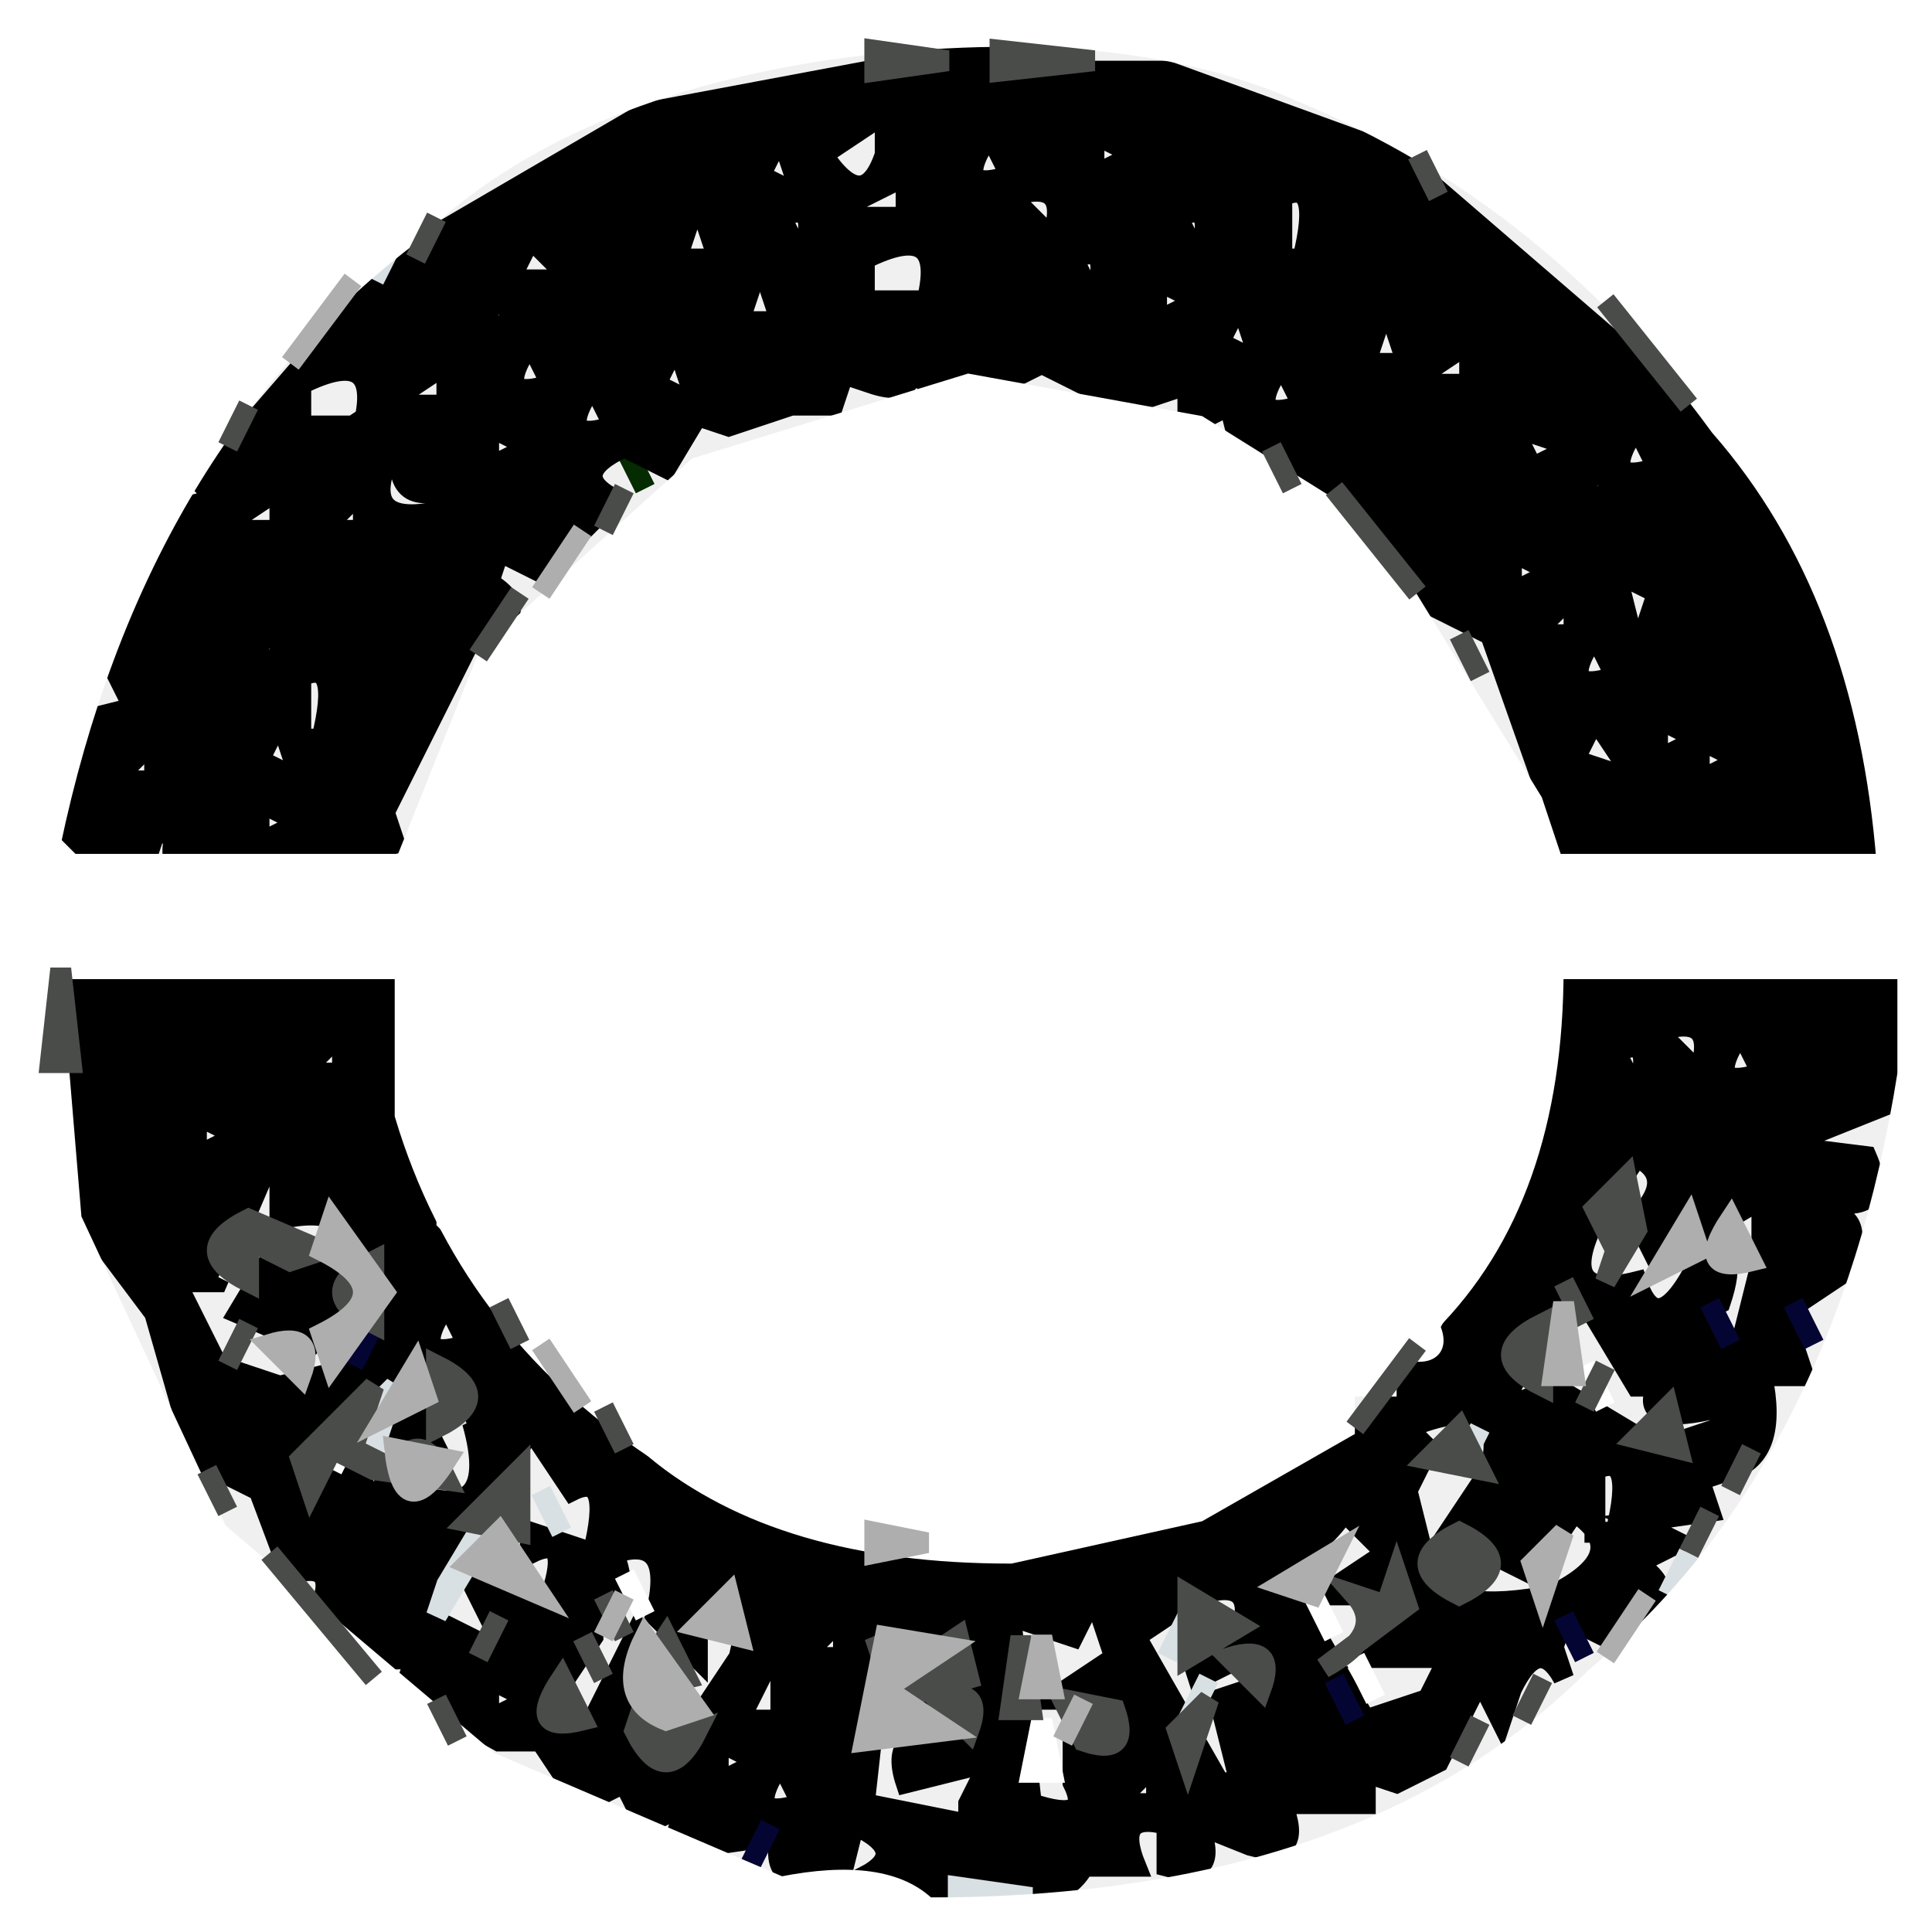
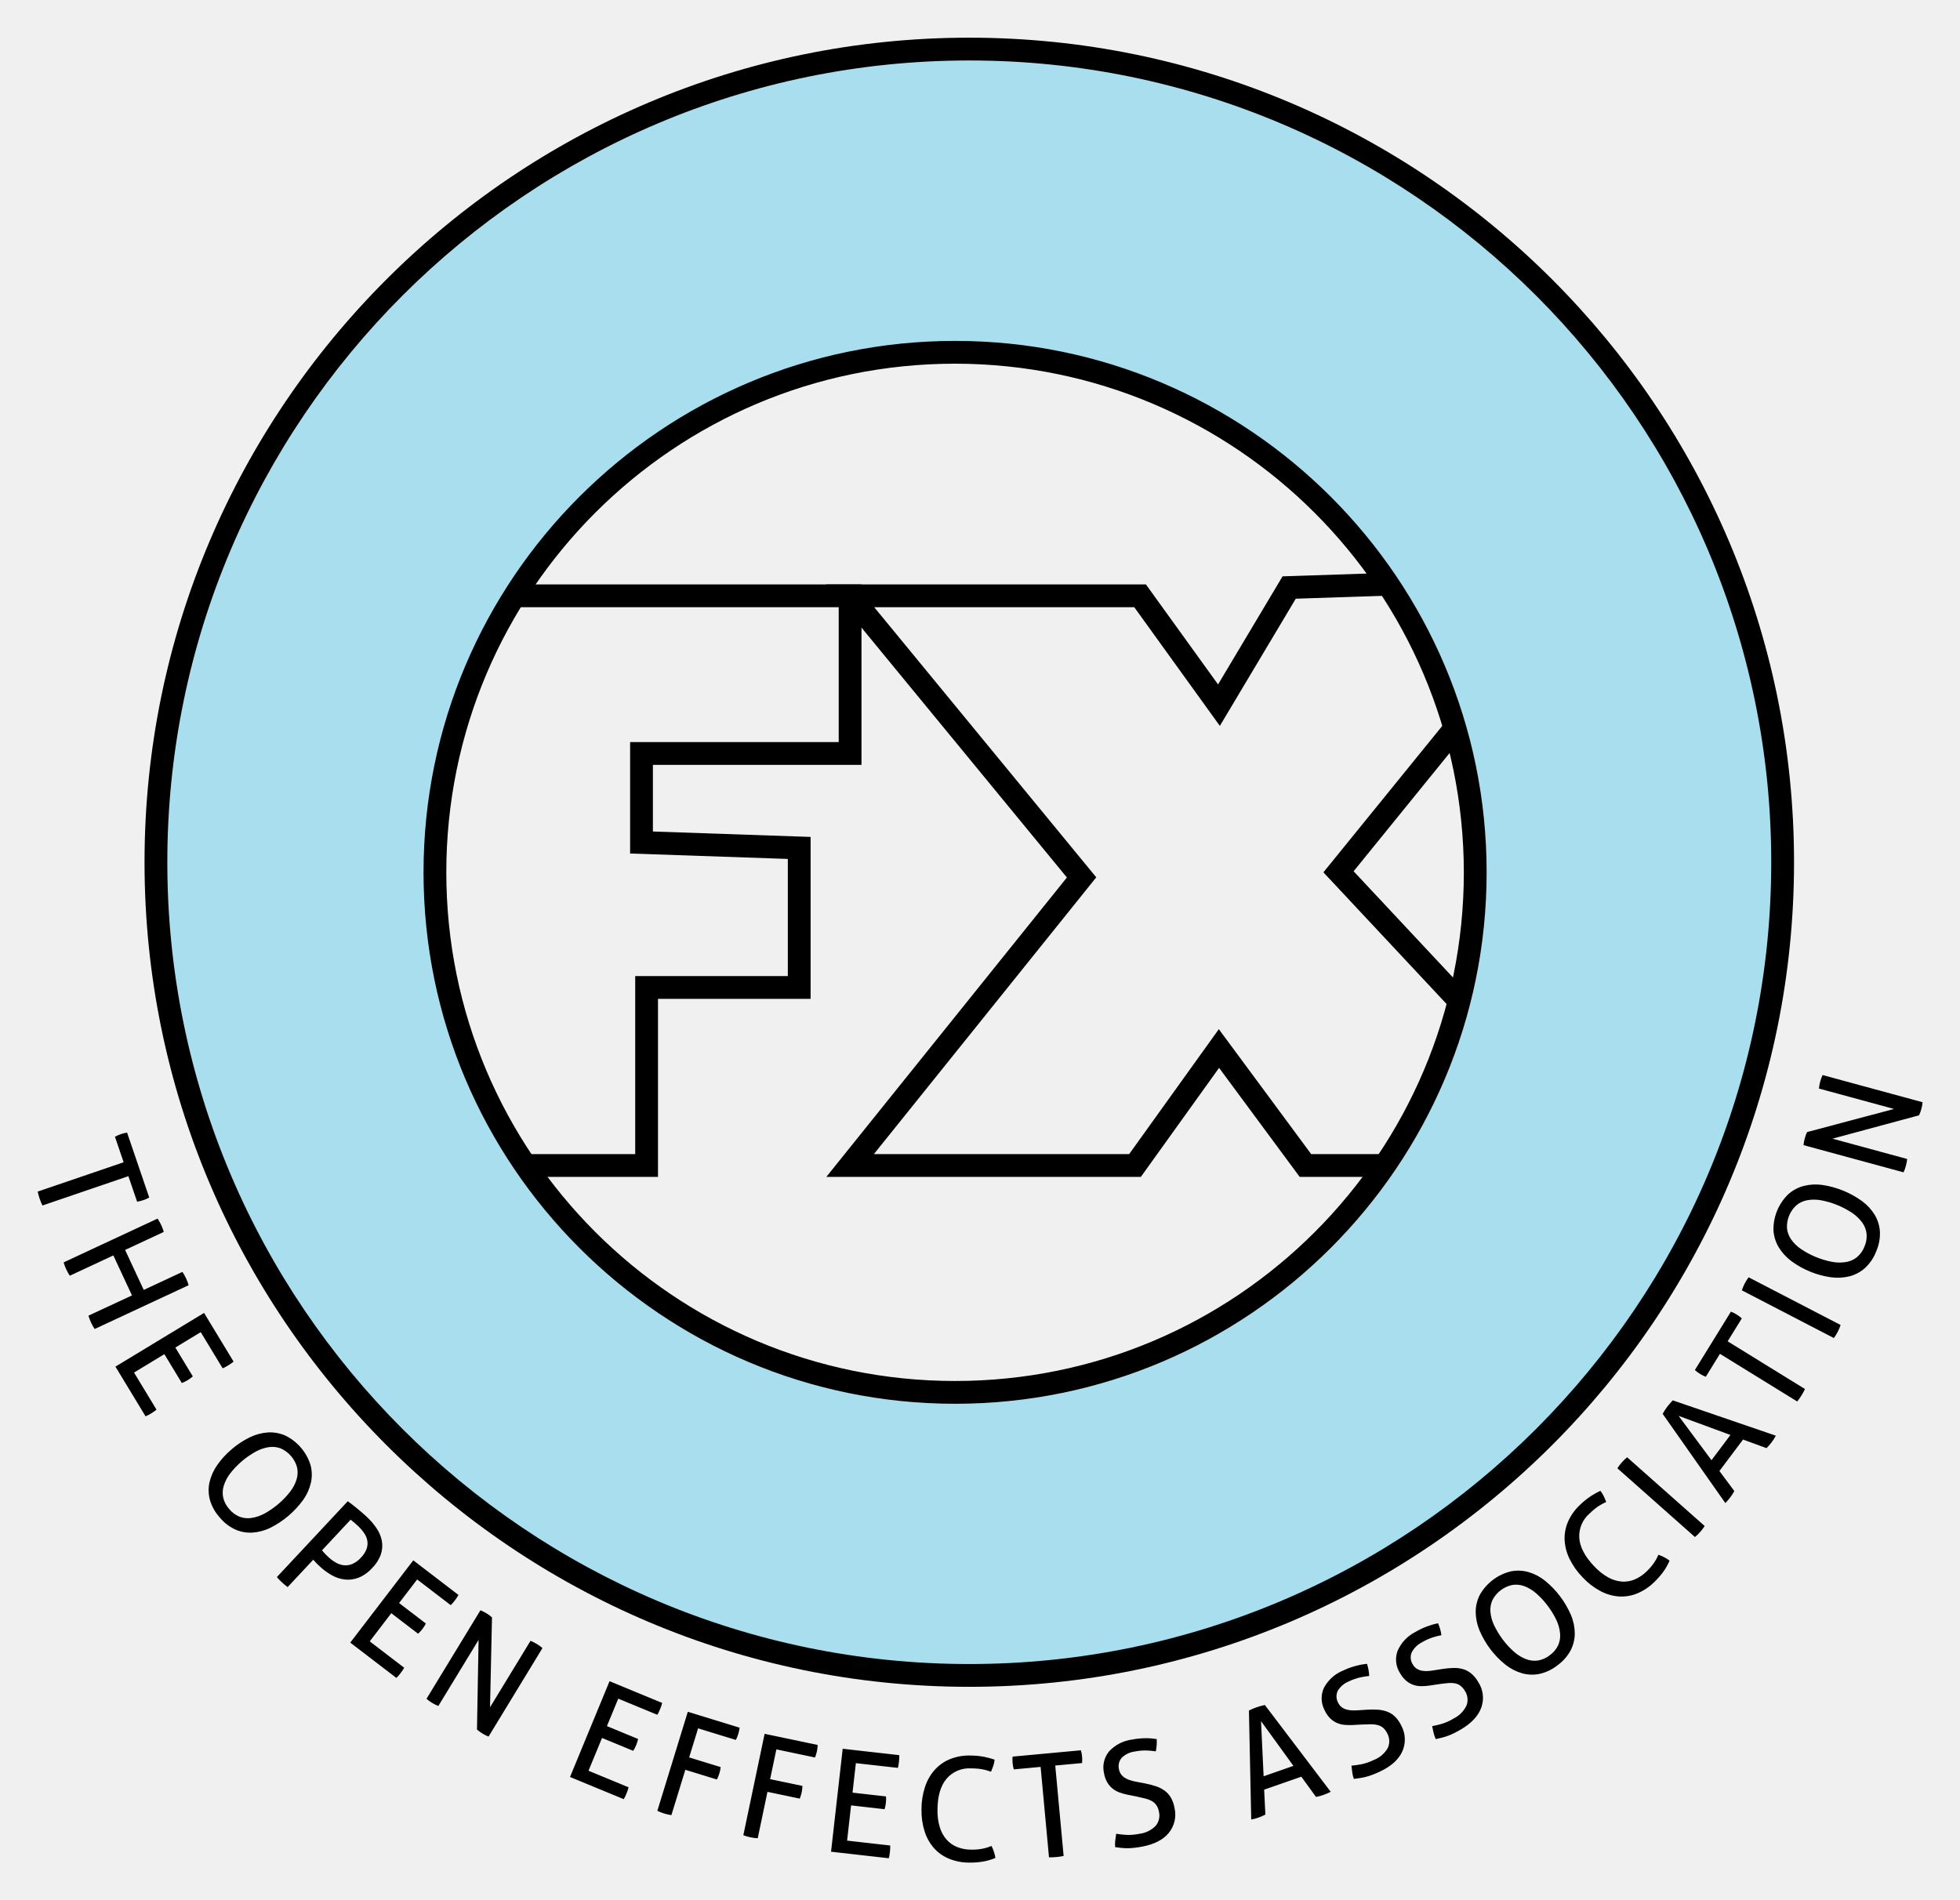
- <svg xmlns="http://www.w3.org/2000/svg" role="img" viewBox="3.59 2.59 92.56 92.56">
-   <path fill="#052B00" stroke="#052B00" d="M33.5 24l1 2-1-2z" />
-   <path stroke="#000" d="M50.5 5l1 1h8l11 4L85 22.5q6.9 8.1 9 21l-3 .5-.5-2-.5 2-5.5-1-1.5.5-.5-1.5-.5 2q-5.2 2.1-4-2.5L75 33l-3-1.5-4.5-5.5-4.5-2-.5-2-2 1v-2l-3 1-4-2-2 1h-2q-2.6.8-1.5-2.5h-1q1.1 3.3-1.5 2.5l-1.5-.5-.5 1.5h-2l-3 1-1.5-.5-1.5 2.5-2-1q-2.8 1.3-.5 2.5L29.5 30l-2-1-.5 1.5q2.5 1.5-1 3l-4 8 .5 1.5-4 1h-2q-5.4 1.9-4.5-1.5h-1l-.5 1.5h-2q-2.6.8-1.5-2.5L8 37l2-.5-1-2 2-4 1-3.5 2-.5-1-1 3-3 6.5-7.5 12-7 16-3zM46 8l-3 2q2 3 3 0V8zm2 0v1h2l-2-1zm-7 1l-1 2 2 1-1-3zm10 0q-2 3 1 2l-1-2zm5 0v2l2-1-2-1zm-9 2l-4 2h4v-2zm-10 1l-1 3h2l-1-3zm15 0l1 1 1 1q1-3-2-2zm13 0v3h1q1-4-1-3zm-24 1l1 2q1-3-1-2zm19 0l1 2q1-3-1-2zm-31 1l-1 2h3l-2-2zm11 1l-1 3h2l-1-3zm5 0v2h3q1-4-3-2zm10 0l1 2q1-3-1-2zm14 0v1h2l-2-1zm-41 1l-2 3 2-1v-2zm23 0l-1 3h1v-3zm8 0v2l2-1-2-1zm4 1l-1 2 2 1-1-3zm7 0l-1 3h2l-1-3zm-41 2q-2 3 1 2l-1-2zm7 0l-1 2 2 1-1-3zm3 0l1 3v-2h3l-4-1zm35 0l-3 2h3v-2zm-49 1l-3 2h3v-2zm40 0q-2 3 1 2l-1-2zm-47 1v2h3q1-4-3-2zm14 0q-2 3 1 2l-1-2zm-10 2v2q-1 3 3 2v-1q-3 1-2-3h-1zm5 0v2l2-1-2-1zm42 0v1h2l-2-1zm7 0l1 2 2-1-3-1zm6 0q-2 3 1 2l-1-2zm-2 2l-1 2 2-1-1-1zm-63 1l-3 2h3v-2zm4 0l-2 2h2v-2zm55 3v2l2-1-2-1zm5 1l1 4 1-3-2-1zm-2 1l-2 2h2v-2zm-62 1l-2 3 2-1v-2zm63 1q-2 3 1 2l-1-2zm-57 1l-1 3h1v-3zm-9 1l1 2q1-3-1-2zm4 0v3h1q1-4-1-3zm-1 2l-1 2 2 1-1-3zm63 0l-1 2 3 1-2-3zm3 0v2l2-1-2-1zm-72 1l-2 2h2v-2zm74 0v2l2-1-2-1zm-69 3v2l2-1-2-1zm-9 8h14.5q1 0 .5 4.5l1 3-.5 1.5q2.3-.7 1.5 1.5v2l3 3 6.5 7.5q7.1 6.9 23 5Q67.4 74.4 73 66.5l4-7 1-9 1.5-1.5H94v6.5l-5 2 4 .5q1.3 3-2.5 2v1q2.6-.8 1.5 2.5l-3 2 1 3h-2q.8 3.8-1.5 4.5l-1.5.5.5 1.5-3.5.5 2 1-2 1q2.8 1.8-1.5 3.5l-2-1-.5 1.5.5 1.5q-1.2-2.2-2.5.5l-.5 1.5-1-2-2 4-2 1-1.5-.5V89h-4q1.1 2.7-1.5 2L61 90q1.1 2.7-1.5 2v-2q-2.6-.7-1.5 2h-2.5q-1.2 2.3-6 1h-2l-2.5-.5q2.3-1.2-.5-2.5l-.5 2q-3.7 1.5-3-1.5l-3.5.5-1.5-.5.5-1.5-2 1-1-2-2 1-2-3h-2L23 83.5l.5-1.5q-4 .5-4.5-2.5.8-2.2-1.5-1.5L16 74l-3-1.5-2-7-3-4L7 49zm9 3v1h2l-2-1zm4 0l-2 2h2v-2zm63 0l1 1 1 1q1-3-2-2zm4 0q-2 3 1 2l-1-2zm4 0v1h2l-2-1zm-10 1l1 2q1-3-1-2zm-68 3v2l2-1-2-1zm4 1l-3 7h-2l2 4 3 1 4-1q2-1 1-4-1-4-5-3v-4zm65 1l-2 3q-2 4 2 3 1 3 3-1 2-1 1 2-2 1 1 2l1-4v-3l-5 3-1-2q2-2 0-3zm-3 6l-3 5v1l2-1 5 3 3-1v-1q-4 1-3-1h-1l-3-5zm-54 1q-2 3 1 2l-1-2zm57 1v1h2l-2-1zm-58 2l-1 1h-3q1 3-2 2v3l3-1 2 1q5 2 3-4l-2-2zm5 3l-5 9 4 2-2-4 4 1q1-3-1-2v-1l3 1q1-4-1-3l-2-3zm42 0l1 1-1 2 1 4q1 2 6 1 4-2 1-4l-2 3-4-2 2-3q1-4-4-2zm9 2v3h1q1-4-1-3zm-60 2v1h2l-2-1zm48 0q-2 3-6 3h3l4 7 3-1 1-2h-4l2-3h-4l3-2-2-2zm-35 2q1 3-1 2v2l-2 3q-1 2 2 1l2-4 1 7 4-6q1-4-2-3v3l-2-2q1-4-2-3zm23 2l-1 2-3-1 1 9q3 1 2-1v-2q3 1 2-2h-3l3-2-1-3zm5 0l-3 2 4 7h1l-1-4 3-1v-2l-2 1-2 1q-1-3 2-2 1-3-2-2zm-17 1l-2 2h2v-2zm2 0l-1 9 5 1v-1l1-2-4 1q-1-3 3-2 1-3-2-2v-1q3 1 2-1l1-2-2 1-3-1zm-5 1l-2 4h2v-4zm-14 2v2l2-1-2-1zm11 3v2l2-1-2-1zm3 1q-2 3 1 2l-1-2zm18 0l-2 2h2v-2z" />
-   <path stroke="#000" d="M16.5 63q4.8-1.7 3.5 2.5L18.5 67 15 65.5l1.5-2.5zm7 7l1 2-2.5-.5 1.5-1.5z" />
-   <path fill="#050533" stroke="#050533" d="M85.5 65l1 2-1-2zm4 0l1 2-1-2zm-68 1l-1 2 1-2zm57 14l1 2-1-2zm-11 3l1 2-1-2zm-27 7l-1 2 1-2z" />
-   <path fill="#D9E0E3" stroke="#D9E0E3" d="M22.5 14l-1 2 1-2zm0 55l-.5 1.5-.5 1.5-.5-1.5 1.5-1.5zm2 0l1 2-1-2zm50 2l-1 2 1-2zm-45 3l1 2-1-2zm-3 2l-.5 1.5-1.5 2.5.5-1.5 1.5-2.5zm58 1l-1 2 1-2zm-24 3l-1 2 1-2zm1 3l-1 2 1-2zm-12 10l3.5.5-3.5.5v-1z" />
-   <path fill="#FFF" stroke="#FFF" d="M0 0h100v100H0V0zm43 5q-13 2-20 9Q10 24 6 43l1 1h16l4-10 10-9 13-4 11 2 8 5 8 13 1 3h16q-1-13-8-21-8-11-20-16-9-4-23-2zM6 49l1 12 7 15 13 11 14 6q5-1 7 1 21 0 32-11 12-10 15-29v-5H78q0 11-6 17 1 2-2 1v2h-2v2l-7 4-9 2q-11 0-17-5-9-6-12-16v-7H6zm9.5 13l-1 2 1-2zm64 6l1 2-1-2zm-59 3l-1 2 1-2zm8 3l-1 2 1-2zm5 4l1 2-1-2zm33 1l1 2-1-2zm2 3l1 2-1-2z" />
-   <path fill="#FFF" stroke="#FFF" d="M53.5 85l.5 2.5h-1l.5-2.5z" />
-   <path fill="#494C49" stroke="#494C49" d="M45.5 5l3.5.5-3.5.5V5zm6 0l4.5.5-4.5.5V5zm20 5l1 2-1-2zm-47 3l-1 2 1-2zm56 4l4 5-4-5zm-65 5l-1 2 1-2zm49 2l1 2-1-2zm-31 2l-1 2 1-2zm34 0l4 5-4-5zm-39 5l-2 3 2-3zm45 2l1 2-1-2zm-67 16l.5 4.5H6l.5-4.5zm75 10l.5 2.5-1.5 2.5.5-1.5-1-2 1.5-1.5zm-66 2l3.5 1.5-1.5.5-2-1v2q-3-1.5 0-3zm6 2v3q-3-1.5 0-3zm57 1l1 2-1-2zm-51 1l1 2-1-2zm-12 1l-1 2 1-2zm62 0v3q-3-1.5 0-3zm-6 1l-3 4 3-4zm-47 1q3 1.5 0 3v-3zm56 0l-1 2 1-2zm-59 1l-1 3 2 1q1.2-2.2 2.5.5l-3.5-.5-2-1-1 2-.5-1.5 3.5-3.5zm11 1l1 2-1-2zm51 0l.5 2-2-.5 1.5-1.5zm-10 1l1 2-2.5-.5 1.5-1.5zm14 1l-1 2 1-2zm-74 1l1 2-1-2zm15 0v3l-2.5-.5 2.5-2.5zm57 2l-1 2 1-2zm-12 1q3 1.5 0 3-3-1.5 0-3zm-57 1l5 6-5-6zm54 1l.5 1.5-4 3q3.1-1.7 1.5-3.5l1.5.5.5-1.5zm-38 1l1 2-1-2zm28 0l2.5 1.5-2.5 1.5v-3zm-33 1l-1 2 1-2zm4 1l1 2-1-2zm4 0l1 2q-2.8.7-1-2zm10 0l1 2 3-2 .5 2-3.5 1-1-3zm7 0l.5 3.5h-1l.5-3.5zm10 1q2.3-.7 1.5 1.5L62.5 82zm-32 1l1 2q-2.8.7-1-2zm47 0l-1 2 1-2zm-53 1l1 2-1-2zm10 0l1 2 1.5-.5q-1.5 3-3 0l.5-1.5zm14 0q2.3-.7 1.5 1.5L48.5 84zm6 0l2.5.5q.8 2.3-1.5 1.5l-1-2zm7 0l-.5 1.5-.5 1.5-.5-1.5 1.5-1.5zm13 1l-1 2 1-2z" />
-   <path fill="#AEAEAF" stroke="#AEAEAF" d="M20.5 16l-3 4 3-4zm11 12l-2 3 2-3zm-12 33l2.5 3.5-2.5 3.5-.5-1.5q4-2 0-4l.5-1.5zm65 0l.5 1.5-2 1 1.5-2.5zm2 0l1 2q-2.8.7-1-2zm-8 4l.5 3.5h-1l.5-3.5zm-62 2q2.3-.7 1.5 1.5L16.5 67zm13 0l2 3-2-3zm-6 1l.5 1.5-2 1 1.5-2.5zm-1 4l2.5.5q-2.1 3.3-2.5-.5zm5 4l2 3-3.5-1.5 1.5-1.5zm18 0l2.5.5-2.5.5v-1zm33 0l-.5 1.5-.5 1.5-.5-1.5 1.5-1.5zm-11 1l-1 2-1.5-.5 2.5-1.5zm-34 2l-1 2 1-2zm5 0l.5 2-2-.5 1.5-1.5zm44 0l-2 3 2-3zm-48 2l2.5 3.5-1.5.5q-2.5-1-1-4zM46 81l3 .5-3 2 3 2-4 .5 1-5zm7.5 0l.5 2.5h-1l.5-2.5zm2 3l-1 2 1-2z" />
+ <svg xmlns="http://www.w3.org/2000/svg" role="img" viewBox="-9.39 -9.39 488.28 473.28">
+   <path d="M21.412 280.216l-2.168-6.353a6.178 6.178 0 0 1 .713-.355 9.238 9.238 0 0 1 1.544-.531 7.626 7.626 0 0 1 .767-.15l5.52 16.179a6.814 6.814 0 0 1-.677.346 7.533 7.533 0 0 1-.736.288 8.92 8.92 0 0 1-.81.238 7.915 7.915 0 0 1-.799.163l-2.17-6.356-21.411 7.306a14.06 14.06 0 0 1-.684-1.662A15.832 15.832 0 0 1 0 287.527zm8.451 14.042c.165.24.324.497.477.772a11.738 11.738 0 0 1 1.072 2.548l-9.636 4.49 4.643 9.962 9.635-4.492c.153.222.31.465.46.737.154.273.296.55.428.829q.196.426.369.88c.114.301.213.594.288.874l-23.401 10.907q-.23-.326-.463-.735a12.73 12.73 0 0 1-.81-1.742 7.942 7.942 0 0 1-.275-.843l10.839-5.05-4.643-9.96-10.84 5.053c-.162-.243-.32-.495-.469-.753a13.276 13.276 0 0 1-.802-1.724 8.762 8.762 0 0 1-.274-.843zM41.45 317.76l7.352 12.136a11.002 11.002 0 0 1-1.296.909 24.62 24.62 0 0 1-.714.414 5.263 5.263 0 0 1-.723.33l-5.452-9-6.326 3.837 4.353 7.184a7.789 7.789 0 0 1-.605.495c-.222.16-.446.311-.67.449a9.74 9.74 0 0 1-.727.396 7.337 7.337 0 0 1-.732.318l-4.354-7.19-7.555 4.58 5.601 9.248a11.571 11.571 0 0 1-1.296.909c-.224.135-.464.272-.714.412a5.354 5.354 0 0 1-.724.332l-7.5-12.378zm3.846 50.903a11.03 11.03 0 0 1-2.394-4.328 9.216 9.216 0 0 1-.1-4.377 12.188 12.188 0 0 1 1.909-4.266 20.275 20.275 0 0 1 3.64-3.979 20.48 20.48 0 0 1 4.502-2.965 12.254 12.254 0 0 1 4.515-1.209 9.41 9.41 0 0 1 4.32.779 12.195 12.195 0 0 1 6.292 7.379 9.356 9.356 0 0 1 .082 4.387 11.984 11.984 0 0 1-1.916 4.254 22.552 22.552 0 0 1-8.144 6.942 11.965 11.965 0 0 1-4.505 1.222 9.197 9.197 0 0 1-4.305-.787 11.034 11.034 0 0 1-3.896-3.052zm2.404-2.047a6.504 6.504 0 0 0 2.548 1.91 5.893 5.893 0 0 0 2.954.338 9.96 9.96 0 0 0 3.27-1.094 20.94 20.94 0 0 0 6.436-5.486 9.72 9.72 0 0 0 1.594-3.057 5.896 5.896 0 0 0 .12-2.96 7.237 7.237 0 0 0-4.03-4.726 5.906 5.906 0 0 0-2.94-.348 9.713 9.713 0 0 0-3.271 1.09 20.938 20.938 0 0 0-6.437 5.488 9.932 9.932 0 0 0-1.593 3.057 5.852 5.852 0 0 0-.134 2.97 6.508 6.508 0 0 0 1.483 2.818zm29.546-1.935c.295.209.636.465 1.029.765q.586.45 1.215.964.625.512 1.24 1.035c.41.352.8.698 1.168 1.041a17.275 17.275 0 0 1 2.473 2.853 8.37 8.37 0 0 1 1.349 3.128 6.839 6.839 0 0 1-.19 3.336 9.024 9.024 0 0 1-2.157 3.464 9.196 9.196 0 0 1-3.472 2.482 7.312 7.312 0 0 1-3.455.433 8.61 8.61 0 0 1-3.265-1.109 15.589 15.589 0 0 1-2.905-2.15q-.498-.463-.867-.833a13.07 13.07 0 0 1-.765-.838l-6.374 6.823a14.574 14.574 0 0 1-1.413-1.172c-.21-.195-.428-.41-.657-.639a7.053 7.053 0 0 1-.607-.691zm-6.419 12.236q.37.446.66.764c.193.216.492.509.893.884a10.326 10.326 0 0 0 1.775 1.337 5.209 5.209 0 0 0 2.006.722 4.352 4.352 0 0 0 2.15-.277 6.269 6.269 0 0 0 2.255-1.651 6.087 6.087 0 0 0 1.364-2.118 4.135 4.135 0 0 0 .198-2.026 4.787 4.787 0 0 0-.802-1.93 10.957 10.957 0 0 0-1.587-1.828 22.782 22.782 0 0 0-1.779-1.513zm22.741 2.493l11.263 8.627a11.242 11.242 0 0 1-.875 1.319c-.163.21-.333.424-.517.646a5.31 5.31 0 0 1-.552.572l-8.353-6.4-4.499 5.876 6.672 5.108a7.209 7.209 0 0 1-.384.677 9.127 9.127 0 0 1-.994 1.296 6.875 6.875 0 0 1-.566.564l-6.67-5.11-5.373 7.014 8.582 6.572a10.773 10.773 0 0 1-.877 1.318c-.16.213-.332.426-.516.648a5.496 5.496 0 0 1-.551.57l-11.49-8.798zm16.724 12.45a8.439 8.439 0 0 1 .778.346c.268.138.515.273.74.408a10.808 10.808 0 0 1 1.366 1.001l-.488 22.41 10.088-16.563c.27.108.545.234.823.376s.549.293.817.455a9.314 9.314 0 0 1 1.335.98l-13.431 22.053a8.562 8.562 0 0 1-.776-.345 12.439 12.439 0 0 1-.739-.41 10.896 10.896 0 0 1-.703-.47 8.345 8.345 0 0 1-.665-.53l.401-22.336-10.03 16.47a8.675 8.675 0 0 1-.778-.344 13.945 13.945 0 0 1-.77-.428 12.79 12.79 0 0 1-.763-.508 6.888 6.888 0 0 1-.634-.513zm32.172 17.665l13.113 5.415a10.716 10.716 0 0 1-.504 1.502q-.151.364-.332.755a5.163 5.163 0 0 1-.384.696l-9.727-4.016-2.822 6.84 7.766 3.207a6.884 6.884 0 0 1-.193.753 9.866 9.866 0 0 1-.274.76 9.84 9.84 0 0 1-.35.75 6.749 6.749 0 0 1-.401.69l-7.767-3.207-3.371 8.167 9.992 4.126a10.755 10.755 0 0 1-.505 1.5c-.101.244-.209.494-.332.757a5.066 5.066 0 0 1-.384.696l-13.377-5.522zm19.496 7.617l12.904 3.966a7.12 7.12 0 0 1-.125.774 8.77 8.77 0 0 1-.202.778c-.077.257-.17.513-.277.78a6.975 6.975 0 0 1-.334.724l-9.406-2.889-2.228 7.242 7.86 2.413a8.934 8.934 0 0 1-.336 1.59q-.119.377-.273.761a8.734 8.734 0 0 1-.339.74l-7.86-2.418-3.473 11.295a11.7 11.7 0 0 1-.872-.154 12.557 12.557 0 0 1-1.82-.563 8.099 8.099 0 0 1-.81-.357zm19.133 5.495l13.214 2.77a6.925 6.925 0 0 1-.052.777 9.441 9.441 0 0 1-.337 1.6 7.105 7.105 0 0 1-.265.751l-9.633-2.02-1.554 7.417 8.049 1.687a9.304 9.304 0 0 1-.393 2.395c-.08.268-.17.52-.271.772l-8.048-1.69-2.426 11.562q-.438-.02-.884-.075a12.27 12.27 0 0 1-1.864-.392 7.914 7.914 0 0 1-.837-.286zm19.451 3.723l14.095 1.594a10.476 10.476 0 0 1-.071 1.582 17.11 17.11 0 0 1-.11.82 5.195 5.195 0 0 1-.178.771l-10.455-1.18-.832 7.35 8.35.944a6.668 6.668 0 0 1 .02.78 9.035 9.035 0 0 1-.056.806c-.03.264-.072.536-.128.82a7.182 7.182 0 0 1-.196.774l-8.35-.948-.992 8.778 10.74 1.216a10.81 10.81 0 0 1-.07 1.582c-.032.264-.068.536-.112.82a5.297 5.297 0 0 1-.177.774l-14.381-1.628zm37.07 24.22a9.83 9.83 0 0 1 .977 2.99 14.463 14.463 0 0 1-3.098.904 19.37 19.37 0 0 1-3.413.256 13.298 13.298 0 0 1-5.039-.964 10.236 10.236 0 0 1-3.764-2.658 11.598 11.598 0 0 1-2.33-4.167 17.065 17.065 0 0 1-.774-5.504 17.665 17.665 0 0 1 .879-5.577 12.09 12.09 0 0 1 2.409-4.232 10.32 10.32 0 0 1 3.796-2.676 12.607 12.607 0 0 1 5.001-.904 18.474 18.474 0 0 1 3.517.32 19.578 19.578 0 0 1 2.615.708 6.637 6.637 0 0 1-.32 1.524c-.159.463-.349.962-.57 1.484-.358-.124-.704-.233-1.038-.334s-.694-.186-1.076-.261a12.078 12.078 0 0 0-1.273-.174 21.239 21.239 0 0 0-1.598-.069 7.426 7.426 0 0 0-6.112 2.601q-2.198 2.634-2.246 7.629a14.32 14.32 0 0 0 .57 4.423 8.416 8.416 0 0 0 1.694 3.103 7.056 7.056 0 0 0 2.658 1.857 9.595 9.595 0 0 0 3.498.643 13.75 13.75 0 0 0 2.731-.224 11.734 11.734 0 0 0 2.306-.699zm12.236-19.7l-6.689.62a7.378 7.378 0 0 1-.178-.776c-.05-.284-.087-.559-.113-.82a8.46 8.46 0 0 1-.038-.808 6.459 6.459 0 0 1 .036-.778l17.02-1.578a6.776 6.776 0 0 1 .175.742 7.491 7.491 0 0 1 .11.783c.025.261.039.545.043.843a6.89 6.89 0 0 1-.034.815l-6.686.618 2.088 22.53a13.743 13.743 0 0 1-1.779.27 14.703 14.703 0 0 1-1.868.066zm18.822 16.661q1.243.203 2.573.286a13.176 13.176 0 0 0 3.164-.27 6.79 6.79 0 0 0 4.103-1.996 3.987 3.987 0 0 0 .827-3.46 4.343 4.343 0 0 0-.618-1.637 3.315 3.315 0 0 0-1.13-1.05 6.77 6.77 0 0 0-1.675-.653c-.653-.17-1.41-.342-2.271-.522l-2.166-.433a14.177 14.177 0 0 1-2.047-.584 5.72 5.72 0 0 1-2.993-2.507 6.866 6.866 0 0 1-.787-2.242 6.302 6.302 0 0 1 1.24-5.444 9.522 9.522 0 0 1 5.8-2.972 18.037 18.037 0 0 1 3.265-.323 17.094 17.094 0 0 1 2.814.204 11.227 11.227 0 0 1-.224 3.072 18.956 18.956 0 0 0-2.327-.222 13.45 13.45 0 0 0-2.894.255 5.721 5.721 0 0 0-3.253 1.545 3.211 3.211 0 0 0-.691 2.924 2.891 2.891 0 0 0 .549 1.268 3.58 3.58 0 0 0 .987.875 5.796 5.796 0 0 0 1.314.575 12.749 12.749 0 0 0 1.53.368l2.122.405a21.182 21.182 0 0 1 2.73.71 8.01 8.01 0 0 1 2.142 1.097 5.761 5.761 0 0 1 1.552 1.735 8.026 8.026 0 0 1 .903 2.57 7.209 7.209 0 0 1-1.427 6.206q-2.112 2.573-6.628 3.423a25.65 25.65 0 0 1-1.99.3 14.724 14.724 0 0 1-3.212.02q-.745-.078-1.534-.187a7.95 7.95 0 0 1 .02-1.646c.062-.57.14-1.136.232-1.69zm46.126-14.218l-9.257 3.228.302 6.21c-.28.146-.559.283-.847.407a13.13 13.13 0 0 1-1.813.634 8.818 8.818 0 0 1-.866.188l-.57-27.148c.28-.144.582-.293.914-.432q.498-.213 1.039-.401a15.352 15.352 0 0 1 2.015-.552l16.405 21.625c-.257.14-.55.28-.882.422-.332.14-.655.267-.97.375a12.88 12.88 0 0 1-.912.282 9.906 9.906 0 0 1-.9.199zm-9.395-.108l7.428-2.59-8.07-11.145zm21.887-2.64a25.424 25.424 0 0 0 2.564-.368 13.397 13.397 0 0 0 2.997-1.051 6.818 6.818 0 0 0 3.47-2.958 3.997 3.997 0 0 0-.065-3.56 4.379 4.379 0 0 0-1.008-1.432 3.3 3.3 0 0 0-1.355-.732 6.964 6.964 0 0 0-1.786-.216c-.676.003-1.452.023-2.331.067l-2.205.121a13.777 13.777 0 0 1-2.127-.053 5.766 5.766 0 0 1-3.526-1.676 6.946 6.946 0 0 1-1.323-1.975 6.289 6.289 0 0 1-.16-5.58 9.499 9.499 0 0 1 4.87-4.332 17.834 17.834 0 0 1 3.079-1.126 17.1 17.1 0 0 1 2.775-.511 11.2 11.2 0 0 1 .552 3.031 18.058 18.058 0 0 0-2.306.371 13.043 13.043 0 0 0-2.738.969 5.728 5.728 0 0 0-2.766 2.308 3.222 3.222 0 0 0 .064 3.008 2.914 2.914 0 0 0 .85 1.09 3.558 3.558 0 0 0 1.174.595 5.646 5.646 0 0 0 1.415.23 12.99 12.99 0 0 0 1.575-.026l2.155-.14a21.374 21.374 0 0 1 2.82.005 7.973 7.973 0 0 1 2.35.524 5.668 5.668 0 0 1 1.934 1.294 8.02 8.02 0 0 1 1.52 2.26 7.22 7.22 0 0 1 .172 6.37q-1.397 3.015-5.559 4.97c-.673.314-1.291.58-1.852.79a15.834 15.834 0 0 1-1.603.513 14.119 14.119 0 0 1-1.502.309q-.742.11-1.531.204a7.943 7.943 0 0 1-.392-1.6q-.127-.856-.201-1.693zm20.102-9.847a25.07 25.07 0 0 0 2.519-.607 13.333 13.333 0 0 0 2.884-1.328 6.795 6.795 0 0 0 3.178-3.272 4.013 4.013 0 0 0-.398-3.54 4.465 4.465 0 0 0-1.14-1.33 3.28 3.28 0 0 0-1.417-.6 6.875 6.875 0 0 0-1.798-.043q-1.01.093-2.315.28l-2.184.329a13.811 13.811 0 0 1-2.122.146 5.904 5.904 0 0 1-1.933-.338 5.835 5.835 0 0 1-1.733-.999 6.862 6.862 0 0 1-1.504-1.845 6.28 6.28 0 0 1-.682-5.536 9.49 9.49 0 0 1 4.44-4.77 18.127 18.127 0 0 1 2.962-1.414 17.237 17.237 0 0 1 2.715-.767 11.251 11.251 0 0 1 .834 2.97 17.784 17.784 0 0 0-2.26.583 13.143 13.143 0 0 0-2.638 1.22 5.712 5.712 0 0 0-2.534 2.56 3.216 3.216 0 0 0 .343 2.988 2.9 2.9 0 0 0 .948 1.003 3.59 3.59 0 0 0 1.225.488 5.883 5.883 0 0 0 1.43.091 12.809 12.809 0 0 0 1.565-.174l2.136-.339a20.996 20.996 0 0 1 2.807-.258 7.838 7.838 0 0 1 2.388.3 5.676 5.676 0 0 1 2.047 1.105 7.97 7.97 0 0 1 1.726 2.109 7.218 7.218 0 0 1 .767 6.324q-1.11 3.132-5.069 5.47c-.641.375-1.23.696-1.77.961a16.594 16.594 0 0 1-1.548.662 14.671 14.671 0 0 1-1.465.449c-.485.119-.987.231-1.504.345a7.964 7.964 0 0 1-.543-1.559q-.206-.838-.357-1.664zm31.202-15.148a11.083 11.083 0 0 1-4.464 2.13 9.232 9.232 0 0 1-4.376-.17 12.153 12.153 0 0 1-4.144-2.16 21.852 21.852 0 0 1-6.438-8.549 12.162 12.162 0 0 1-.934-4.579 9.417 9.417 0 0 1 1.037-4.265 12.204 12.204 0 0 1 7.746-5.834 9.386 9.386 0 0 1 4.384.183 11.991 11.991 0 0 1 4.13 2.17 22.421 22.421 0 0 1 6.439 8.545 12.023 12.023 0 0 1 .948 4.573 9.214 9.214 0 0 1-1.049 4.25 11.055 11.055 0 0 1-3.279 3.706zm-1.9-2.523a6.494 6.494 0 0 0 2.06-2.43 5.856 5.856 0 0 0 .514-2.928 9.965 9.965 0 0 0-.889-3.331 20.963 20.963 0 0 0-5.09-6.754 9.743 9.743 0 0 0-2.953-1.775 5.936 5.936 0 0 0-2.947-.3 7.24 7.24 0 0 0-4.964 3.74 5.919 5.919 0 0 0-.524 2.911 9.697 9.697 0 0 0 .89 3.332 20.978 20.978 0 0 0 5.088 6.756 9.964 9.964 0 0 0 2.958 1.772 5.872 5.872 0 0 0 2.954.316 6.524 6.524 0 0 0 2.903-1.31zm27.061-25.034a9.674 9.674 0 0 1 2.786 1.46 14.416 14.416 0 0 1-1.584 2.807 19.47 19.47 0 0 1-2.267 2.567 13.226 13.226 0 0 1-4.28 2.828 10.263 10.263 0 0 1-4.549.725 11.703 11.703 0 0 1-4.579-1.357 17.09 17.09 0 0 1-4.396-3.4 17.646 17.646 0 0 1-3.265-4.605 12.121 12.121 0 0 1-1.23-4.714 10.358 10.358 0 0 1 .85-4.563 12.569 12.569 0 0 1 2.947-4.14 18.689 18.689 0 0 1 2.743-2.227 20.077 20.077 0 0 1 2.365-1.321 6.8 6.8 0 0 1 .833 1.314c.211.446.422.936.63 1.463-.343.162-.666.323-.978.485q-.46.247-.952.566a11.411 11.411 0 0 0-1.03.764c-.362.296-.76.65-1.191 1.067a7.416 7.416 0 0 0-2.562 6.127q.271 3.424 3.72 7.027a14.31 14.31 0 0 0 3.494 2.773 8.334 8.334 0 0 0 3.382 1.035 7.032 7.032 0 0 0 3.199-.525 9.514 9.514 0 0 0 2.95-1.98 13.741 13.741 0 0 0 1.8-2.07 11.86 11.86 0 0 0 1.164-2.106zm-10.219-21.553c.156-.247.325-.494.515-.743a12.86 12.86 0 0 1 1.239-1.4c.224-.215.449-.416.675-.597l19.32 17.128a10.723 10.723 0 0 1-1.108 1.466 12.76 12.76 0 0 1-.657.689 8.423 8.423 0 0 1-.664.586zm31.304-7.156l-5.885 7.839 3.712 4.987c-.15.274-.307.547-.474.81a13.365 13.365 0 0 1-1.152 1.536 8.88 8.88 0 0 1-.616.642l-15.608-22.22q.223-.416.517-.87a16.17 16.17 0 0 1 2.004-2.492l25.675 8.804c-.135.26-.3.54-.494.842-.197.302-.399.586-.598.854a12.447 12.447 0 0 1-1.236 1.408zm-7.859 5.144l4.72-6.29-12.912-4.75zm2.105-26.504l-3.526 5.717a7.382 7.382 0 0 1-.728-.323 9.06 9.06 0 0 1-1.39-.86 6.498 6.498 0 0 1-.602-.495l8.977-14.55a7.79 7.79 0 0 1 1.387.689c.225.14.458.297.701.471a7.343 7.343 0 0 1 .63.518l-3.526 5.717 19.253 11.88a13.92 13.92 0 0 1-.85 1.583 15.37 15.37 0 0 1-1.071 1.531zm5.456-15.824c.089-.276.194-.558.318-.846.121-.287.254-.568.396-.845a12.001 12.001 0 0 1 .971-1.557l22.92 11.885a10.703 10.703 0 0 1-.716 1.692c-.142.275-.3.552-.467.829a8.173 8.173 0 0 1-.504.73zm33.478-9.72a11.03 11.03 0 0 1-2.748 4.114 9.31 9.31 0 0 1-3.842 2.097 12.265 12.265 0 0 1-4.666.263 21.888 21.888 0 0 1-9.909-4.046 12.309 12.309 0 0 1-3.144-3.46 9.397 9.397 0 0 1-1.293-4.196 12.18 12.18 0 0 1 3.668-8.973 9.392 9.392 0 0 1 3.86-2.09 12.062 12.062 0 0 1 4.66-.247 22.433 22.433 0 0 1 9.906 4.048 12.026 12.026 0 0 1 3.153 3.439 9.196 9.196 0 0 1 1.275 4.19 11.03 11.03 0 0 1-.92 4.86zm-2.924-1.198a6.517 6.517 0 0 0 .527-3.137 5.868 5.868 0 0 0-1.056-2.782 10.031 10.031 0 0 0-2.47-2.404 20.936 20.936 0 0 0-7.828-3.2 9.738 9.738 0 0 0-3.448-.012 5.897 5.897 0 0 0-2.684 1.25 7.24 7.24 0 0 0-2.349 5.751 5.943 5.943 0 0 0 1.037 2.773 9.722 9.722 0 0 0 2.47 2.404 20.796 20.796 0 0 0 7.829 3.199 9.854 9.854 0 0 0 3.448.013 5.855 5.855 0 0 0 2.7-1.243 6.479 6.479 0 0 0 1.824-2.612zm-15.189-25.259q.034-.398.117-.845c.055-.293.119-.565.188-.822a9.496 9.496 0 0 1 .582-1.591l21.66-5.758-18.712-5.085c.032-.291.073-.589.133-.896s.128-.609.21-.913c.07-.254.152-.518.25-.786a8.169 8.169 0 0 1 .323-.769l24.915 6.775a10.322 10.322 0 0 1-.56 2.473 8.2 8.2 0 0 1-.328.785l-21.566 5.82 18.608 5.06a8.04 8.04 0 0 1-.12.845 10.723 10.723 0 0 1-.469 1.733 7.311 7.311 0 0 1-.316.749zm-285.377 7.91h-36.706l-77.286-82.222 72.668-65.407h92.021v44.968h-51.965v16.599l39.29 1.352v40.35H154.53zm-34.251-5.677h28.574v-44.36h38.022v-29.188l-39.29-1.353v-27.76h51.965v-33.614h-84.167L48.648 201.98z" />
+   <path d="M399.046 283.863h-84.654l-20.08-27.167-19.491 27.167h-78.353l59.931-74.602-60.018-73.027h79.704l17.97 24.923 16.07-26.935 79.474-2.636-61.773 76.124zm-81.79-5.677h68.706L320.3 207.974l57.05-70.301-63.937 2.12-18.91 31.694-21.322-29.576h-64.784l55.317 67.31-55.403 68.965h63.597l22.338-31.132z" />
+   <path fill="#a8deed" d="M232.08 2.838c-111.906 0-202.625 90.719-202.625 202.626s90.719 202.625 202.625 202.625 202.626-90.719 202.626-202.625S343.987 2.838 232.08 2.838zm-3.538 334.72a129.582 129.582 0 1 1 129.582-129.583 129.582 129.582 0 0 1-129.582 129.582z" />
+   <path d="M232.081 410.927c-113.294 0-205.465-92.17-205.465-205.463C26.616 92.17 118.787 0 232.081 0c113.293 0 205.463 92.171 205.463 205.464 0 113.293-92.17 205.463-205.463 205.463zm0-405.25c-110.163 0-199.788 89.624-199.788 199.787S121.918 405.25 232.081 405.25c110.161 0 199.786-89.624 199.786-199.786S342.242 5.677 232.08 5.677zm-3.54 334.72c-73.017 0-132.42-59.405-132.42-132.422 0-73.018 59.403-132.421 132.42-132.421s132.422 59.403 132.422 132.421c0 73.017-59.405 132.422-132.421 132.422zm0-259.166a126.745 126.745 0 1 0 126.745 126.744A126.888 126.888 0 0 0 228.542 81.231z" />
</svg>
